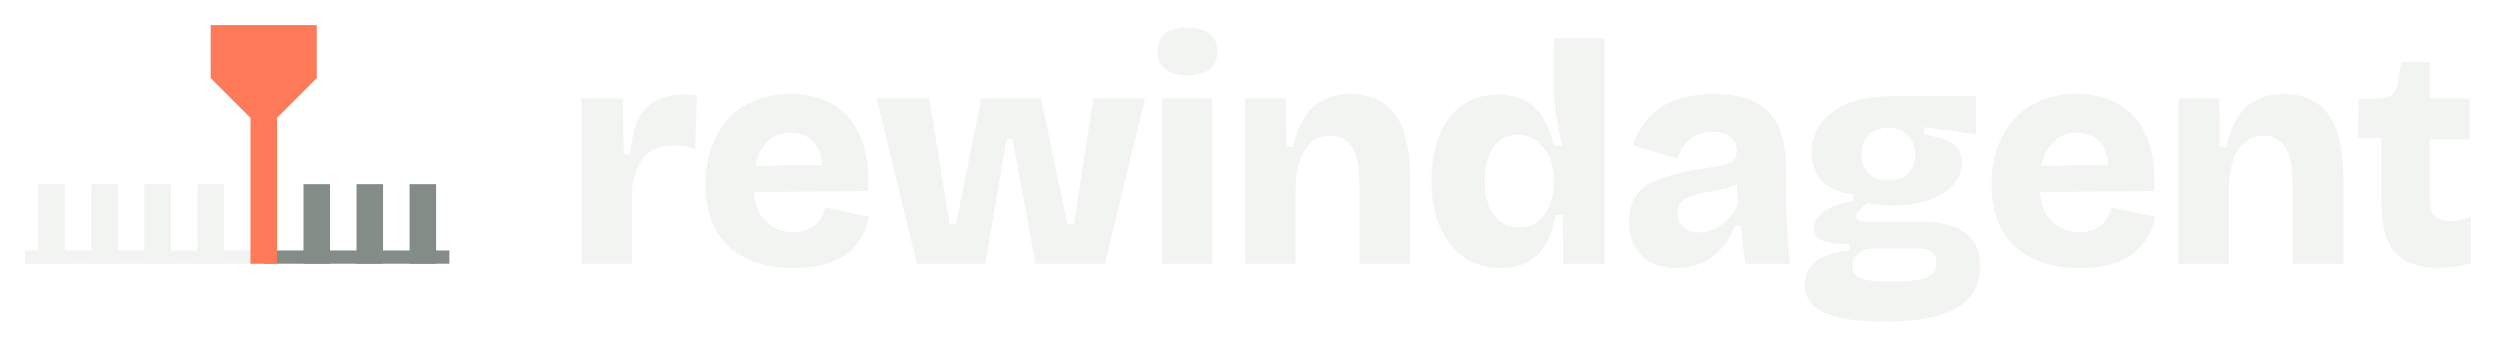
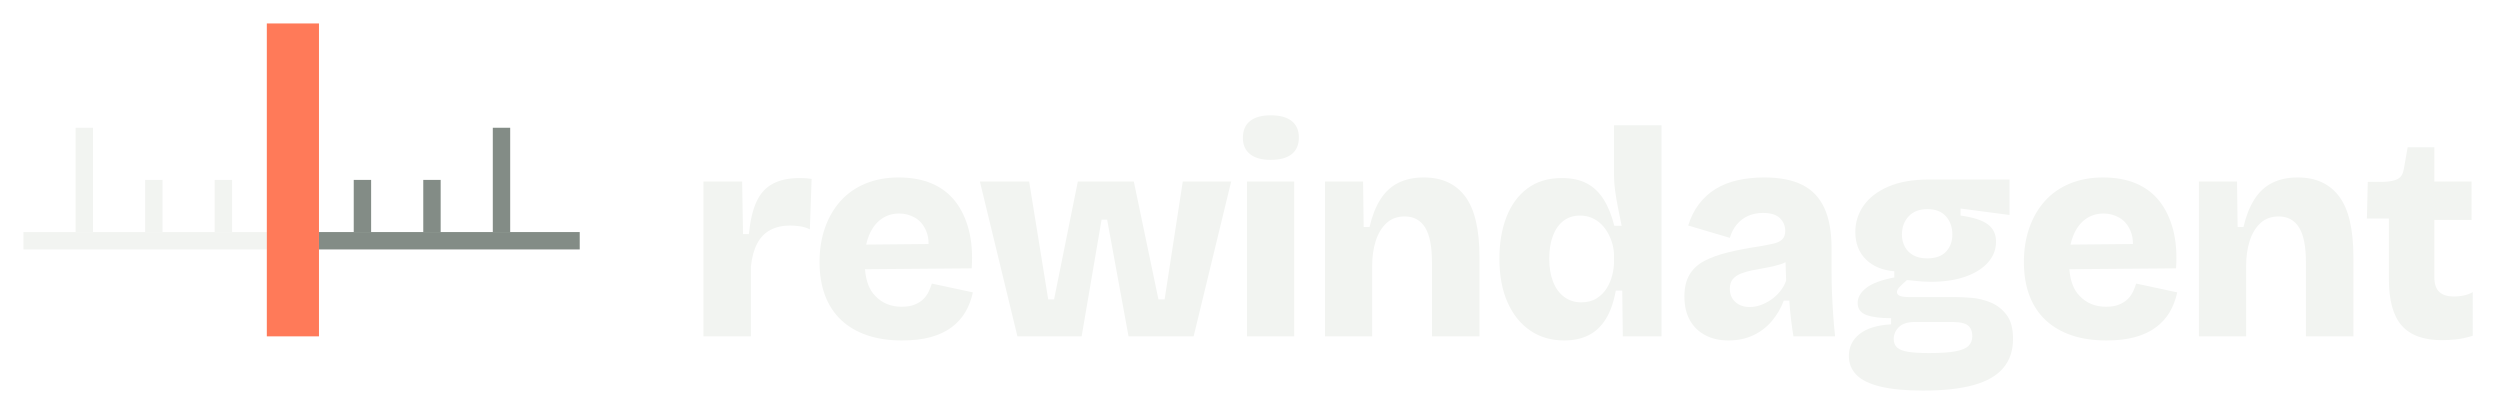
- <svg xmlns="http://www.w3.org/2000/svg" viewBox="0 0 798.53 110.74" width="798.53" height="110.74" role="img">
-   <g transform="translate(8.000 -21.647) scale(8.4706)">
-     <rect x="0" y="12" width="9" height="0.5" fill="#F2F4F1" />
-     <rect x="9" y="12" width="7" height="0.5" fill="#838C86" />
-     <rect x="0.5" y="9.5" width="1" height="3" fill="#F2F4F1" />
-     <rect x="2.5" y="9.5" width="1" height="3" fill="#F2F4F1" />
-     <rect x="4.5" y="9.5" width="1" height="3" fill="#F2F4F1" />
-     <rect x="6.5" y="9.5" width="1" height="3" fill="#F2F4F1" />
-     <rect x="10.5" y="9.5" width="1" height="3" fill="#838C86" />
-     <rect x="12.5" y="9.5" width="1" height="3" fill="#838C86" />
-     <rect x="14.5" y="9.5" width="1" height="3" fill="#838C86" />
-     <path d="M7 3.5H11V5.5L9.5 7V12.5H8.5V7L7 5.5Z" fill="#FF7A59" />
+ <svg xmlns="http://www.w3.org/2000/svg" viewBox="0 0 852.74 141.23" width="852.74" height="141.23" role="img">
+   <g transform="translate(8.000 -33.506) scale(11.8588)">
+     <rect x="0" y="9.5" width="7" height="0.5" fill="#F2F4F1" />
+     <rect x="8.5" y="9.5" width="7.5" height="0.5" fill="#838C86" />
+     <rect x="1.5" y="6.5" width="0.5" height="3" fill="#F2F4F1" />
+     <rect x="3.5" y="8" width="0.5" height="1.5" fill="#F2F4F1" />
+     <rect x="5.5" y="8" width="0.5" height="1.5" fill="#F2F4F1" />
+     <rect x="9.5" y="8" width="0.5" height="1.5" fill="#838C86" />
+     <rect x="11.5" y="8" width="0.5" height="1.5" fill="#838C86" />
+     <rect x="13.5" y="6.5" width="0.5" height="3" fill="#838C86" />
+     <path d="M7 3.5H8.5V12.5H7Z" fill="#FF7A59" />
  </g>
  <g fill="#F2F4F1">
-     <path transform="translate(179.529 84.235) scale(0.1 -0.1)" d="M62 0V528H194L197 349H217Q224 419 243.5 460.5Q263 502 299.5 521.0Q336 540 390 540Q398 540 408.0 539.5Q418 539 431 537L425 365Q409 373 390.5 375.5Q372 378 358 378Q319 378 290.5 363.0Q262 348 245.5 317.0Q229 286 224 239V0Z" />
-     <path transform="translate(222.129 84.235) scale(0.1 -0.1)" d="M313 -14Q247 -14 195.0 3.5Q143 21 106.5 55.0Q70 89 51.0 139.0Q32 189 32 254Q32 317 50.5 370.0Q69 423 103.5 461.5Q138 500 188.5 521.0Q239 542 302 542Q366 542 414.5 521.5Q463 501 494.5 461.0Q526 421 541.0 363.5Q556 306 551 232L187 229Q192 168 222 138Q257 101 312 101Q339 101 357.0 108.5Q375 116 386.5 127.5Q398 139 404.5 153.0Q411 167 415 180L555 150Q547 113 529.5 83.0Q512 53 482.5 31.0Q453 9 411.5 -2.5Q370 -14 313 -14ZM191 313 404 315Q404 340 396 359Q383 390 358.0 404.5Q333 419 304 419Q269 419 242.5 400.0Q216 381 201 345Q195 331 191 313Z" />
-     <path transform="translate(278.829 84.235) scale(0.1 -0.1)" d="M140 0 12 528H180L245 126H265L346 528H537L621 126H642L704 528H869L741 0H519L446 398H427L359 0Z" />
-     <path transform="translate(364.929 84.235) scale(0.1 -0.1)" d="M62 0V528H223V0ZM143 602Q97 602 72.5 621.5Q48 641 48 677Q48 715 72.5 734.5Q97 754 143 754Q190 754 214.5 734.5Q239 715 239 678Q239 641 214.5 621.5Q190 602 143 602Z" />
-     <path transform="translate(391.529 84.235) scale(0.1 -0.1)" d="M62 0V528H192L194 373H214Q227 429 251.0 467.0Q275 505 312.0 523.5Q349 542 399 542Q492 542 540.5 477.0Q589 412 589 270V0H427V252Q427 334 403.5 371.5Q380 409 334 409Q296 409 271.5 386.0Q247 363 235.0 325.0Q223 287 223 240V0Z" />
-     <path transform="translate(453.829 84.235) scale(0.1 -0.1)" d="M255 -14Q189 -14 139.5 19.5Q90 53 62.0 115.5Q34 178 34 265Q34 345 58.0 407.0Q82 469 129.5 504.5Q177 540 247 540Q297 540 331.5 522.0Q366 504 389.0 468.0Q412 432 426 377H451Q444 411 438.0 441.5Q432 472 428.5 498.5Q425 525 425 545V720H587V0H455L453 156H431Q420 96 396.5 58.5Q373 21 337.5 3.5Q302 -14 255 -14ZM313 116Q344 116 365.5 129.5Q387 143 400.0 164.0Q413 185 419.0 209.0Q425 233 425 254V275Q425 294 420.0 313.0Q415 332 405.5 350.0Q396 368 382.0 382.0Q368 396 349.5 404.0Q331 412 309 412Q276 412 252.5 394.0Q229 376 216.5 343.0Q204 310 204.0 265.0Q204 220 217.0 186.5Q230 153 255.0 134.5Q280 116 313 116Z" />
-     <path transform="translate(516.729 84.235) scale(0.1 -0.1)" d="M186 -14Q142 -14 108.0 3.5Q74 21 55.0 54.5Q36 88 36 136Q36 181 53.5 210.5Q71 240 104.5 257.5Q138 275 185.0 286.5Q232 298 292 307Q321 312 340.5 316.5Q360 321 370.0 331.0Q380 341 380 360Q380 385 362.0 403.0Q344 421 304 421Q276 421 253.5 411.0Q231 401 215.0 382.0Q199 363 191 336L49 378Q62 420 85.5 451.0Q109 482 142.0 502.5Q175 523 217.5 532.5Q260 542 308 542Q388 542 438.5 516.5Q489 491 513.5 437.5Q538 384 538 300V219Q538 183 539.5 146.5Q541 110 543.5 73.5Q546 37 550 0H408Q404 23 400.0 55.5Q396 88 394 122H375Q361 84 334.5 52.5Q308 21 270.5 3.5Q233 -14 186 -14ZM259 100Q277 100 295.5 106.5Q314 113 331.0 124.5Q348 136 362.0 153.0Q376 170 383 190L381 253Q372 248 361 245Q338 238 314.5 234.0Q291 230 268.5 225.5Q246 221 228.5 214.0Q211 207 201.0 195.0Q191 183 191 162Q191 134 210.0 117.0Q229 100 259 100Z" />
-     <path transform="translate(574.229 84.235) scale(0.1 -0.1)" d="M275 -185Q187 -185 130.5 -171.5Q74 -158 48.0 -131.5Q22 -105 22 -67Q22 -21 58.5 8.0Q95 37 166 41V62Q111 62 81.5 73.0Q52 84 52 114Q52 142 81.0 165.0Q110 188 177 201V222Q116 227 80.0 262.5Q44 298 44 356Q44 405 72.0 445.5Q100 486 156.0 510.5Q212 535 296 535H570V414L403 436V412Q468 403 496.0 382.0Q524 361 524 323Q524 283 496.5 252.0Q469 221 419.0 203.5Q369 186 300 186Q288 186 273.5 187.0Q259 188 220 192Q204 178 195.0 168.5Q186 159 186 151Q186 145 191.0 141.0Q196 137 205.5 135.5Q215 134 226 134H387Q407 134 439.5 131.5Q472 129 504.5 116.0Q537 103 559.5 74.0Q582 45 582 -9Q582 -68 549.0 -107.5Q516 -147 448.0 -166.0Q380 -185 275 -185ZM296 -57Q354 -57 386.0 -51.0Q418 -45 430.5 -32.0Q443 -19 443 0Q443 18 436.0 28.5Q429 39 418.0 43.0Q407 47 395.5 48.0Q384 49 376 49H247Q210 49 192.5 31.5Q175 14 175 -9Q175 -28 187.0 -38.5Q199 -49 225.5 -53.0Q252 -57 296 -57ZM289 266Q332 266 353.5 289.0Q375 312 375 347Q375 385 353.0 409.5Q331 434 290 434Q249 434 226.0 409.5Q203 385 203 347Q203 324 213.0 305.5Q223 287 242.0 276.5Q261 266 289 266Z" />
-     <path transform="translate(632.929 84.235) scale(0.1 -0.1)" d="M313 -14Q247 -14 195.0 3.5Q143 21 106.5 55.0Q70 89 51.0 139.0Q32 189 32 254Q32 317 50.5 370.0Q69 423 103.5 461.5Q138 500 188.5 521.0Q239 542 302 542Q366 542 414.5 521.5Q463 501 494.5 461.0Q526 421 541.0 363.5Q556 306 551 232L187 229Q192 168 222 138Q257 101 312 101Q339 101 357.0 108.5Q375 116 386.5 127.5Q398 139 404.5 153.0Q411 167 415 180L555 150Q547 113 529.5 83.0Q512 53 482.5 31.0Q453 9 411.5 -2.5Q370 -14 313 -14ZM191 313 404 315Q404 340 396 359Q383 390 358.0 404.5Q333 419 304 419Q269 419 242.5 400.0Q216 381 201 345Q195 331 191 313Z" />
-     <path transform="translate(689.629 84.235) scale(0.1 -0.1)" d="M62 0V528H192L194 373H214Q227 429 251.0 467.0Q275 505 312.0 523.5Q349 542 399 542Q492 542 540.5 477.0Q589 412 589 270V0H427V252Q427 334 403.5 371.5Q380 409 334 409Q296 409 271.5 386.0Q247 363 235.0 325.0Q223 287 223 240V0Z" />
-     <path transform="translate(751.929 84.235) scale(0.1 -0.1)" d="M268 -13Q175 -13 131.0 36.5Q87 86 87 195V402H12L15 527H69Q101 528 117.5 537.0Q134 546 138 571L151 645H242V528H369V397H242V202Q242 168 258.5 152.0Q275 136 309 136Q328 136 345.0 140.0Q362 144 373 151V2Q341 -8 314.5 -10.5Q288 -13 268 -13Z" />
+     <path transform="translate(233.741 114.729) scale(0.1 -0.1)" d="M62 0V528H194L197 349H217Q224 419 243.5 460.5Q263 502 299.5 521.0Q336 540 390 540Q398 540 408.0 539.5Q418 539 431 537L425 365Q409 373 390.5 375.5Q372 378 358 378Q319 378 290.5 363.0Q262 348 245.5 317.0Q229 286 224 239V0Z" />
+     <path transform="translate(276.341 114.729) scale(0.1 -0.1)" d="M313 -14Q247 -14 195.0 3.5Q143 21 106.5 55.0Q70 89 51.0 139.0Q32 189 32 254Q32 317 50.5 370.0Q69 423 103.5 461.5Q138 500 188.5 521.0Q239 542 302 542Q366 542 414.5 521.5Q463 501 494.5 461.0Q526 421 541.0 363.5Q556 306 551 232L187 229Q192 168 222 138Q257 101 312 101Q339 101 357.0 108.5Q375 116 386.5 127.5Q398 139 404.5 153.0Q411 167 415 180L555 150Q547 113 529.5 83.0Q512 53 482.5 31.0Q453 9 411.5 -2.5Q370 -14 313 -14ZM191 313 404 315Q404 340 396 359Q383 390 358.0 404.5Q333 419 304 419Q269 419 242.5 400.0Q216 381 201 345Q195 331 191 313Z" />
+     <path transform="translate(333.041 114.729) scale(0.1 -0.1)" d="M140 0 12 528H180L245 126H265L346 528H537L621 126H642L704 528H869L741 0H519L446 398H427L359 0Z" />
+     <path transform="translate(419.141 114.729) scale(0.1 -0.1)" d="M62 0V528H223V0ZM143 602Q97 602 72.5 621.5Q48 641 48 677Q48 715 72.5 734.5Q97 754 143 754Q190 754 214.5 734.5Q239 715 239 678Q239 641 214.5 621.5Q190 602 143 602Z" />
+     <path transform="translate(445.741 114.729) scale(0.1 -0.1)" d="M62 0V528H192L194 373H214Q227 429 251.0 467.0Q275 505 312.0 523.5Q349 542 399 542Q492 542 540.5 477.0Q589 412 589 270V0H427V252Q427 334 403.5 371.5Q380 409 334 409Q296 409 271.5 386.0Q247 363 235.0 325.0Q223 287 223 240V0Z" />
+     <path transform="translate(508.041 114.729) scale(0.1 -0.1)" d="M255 -14Q189 -14 139.5 19.5Q90 53 62.0 115.5Q34 178 34 265Q34 345 58.0 407.0Q82 469 129.5 504.5Q177 540 247 540Q297 540 331.5 522.0Q366 504 389.0 468.0Q412 432 426 377H451Q444 411 438.0 441.5Q432 472 428.5 498.5Q425 525 425 545V720H587V0H455L453 156H431Q420 96 396.5 58.5Q373 21 337.5 3.5Q302 -14 255 -14ZM313 116Q344 116 365.5 129.5Q387 143 400.0 164.0Q413 185 419.0 209.0Q425 233 425 254V275Q425 294 420.0 313.0Q415 332 405.5 350.0Q396 368 382.0 382.0Q368 396 349.5 404.0Q331 412 309 412Q276 412 252.5 394.0Q229 376 216.5 343.0Q204 310 204.0 265.0Q204 220 217.0 186.5Q230 153 255.0 134.5Q280 116 313 116Z" />
+     <path transform="translate(570.941 114.729) scale(0.1 -0.1)" d="M186 -14Q142 -14 108.0 3.5Q74 21 55.0 54.5Q36 88 36 136Q36 181 53.5 210.5Q71 240 104.5 257.5Q138 275 185.0 286.5Q232 298 292 307Q321 312 340.5 316.5Q360 321 370.0 331.0Q380 341 380 360Q380 385 362.0 403.0Q344 421 304 421Q276 421 253.5 411.0Q231 401 215.0 382.0Q199 363 191 336L49 378Q62 420 85.5 451.0Q109 482 142.0 502.5Q175 523 217.5 532.5Q260 542 308 542Q388 542 438.5 516.5Q489 491 513.5 437.5Q538 384 538 300V219Q538 183 539.5 146.5Q541 110 543.5 73.5Q546 37 550 0H408Q404 23 400.0 55.5Q396 88 394 122H375Q361 84 334.5 52.5Q308 21 270.5 3.5Q233 -14 186 -14ZM259 100Q277 100 295.5 106.5Q314 113 331.0 124.5Q348 136 362.0 153.0Q376 170 383 190L381 253Q372 248 361 245Q338 238 314.5 234.0Q291 230 268.5 225.5Q246 221 228.5 214.0Q211 207 201.0 195.0Q191 183 191 162Q191 134 210.0 117.0Q229 100 259 100Z" />
+     <path transform="translate(628.441 114.729) scale(0.1 -0.1)" d="M275 -185Q187 -185 130.5 -171.5Q74 -158 48.0 -131.5Q22 -105 22 -67Q22 -21 58.5 8.0Q95 37 166 41V62Q111 62 81.5 73.0Q52 84 52 114Q52 142 81.0 165.0Q110 188 177 201V222Q116 227 80.0 262.5Q44 298 44 356Q44 405 72.0 445.5Q100 486 156.0 510.5Q212 535 296 535H570V414L403 436V412Q468 403 496.0 382.0Q524 361 524 323Q524 283 496.5 252.0Q469 221 419.0 203.5Q369 186 300 186Q288 186 273.5 187.0Q259 188 220 192Q204 178 195.0 168.5Q186 159 186 151Q186 145 191.0 141.0Q196 137 205.5 135.5Q215 134 226 134H387Q407 134 439.5 131.5Q472 129 504.5 116.0Q537 103 559.5 74.0Q582 45 582 -9Q582 -68 549.0 -107.5Q516 -147 448.0 -166.0Q380 -185 275 -185ZM296 -57Q354 -57 386.0 -51.0Q418 -45 430.5 -32.0Q443 -19 443 0Q443 18 436.0 28.5Q429 39 418.0 43.0Q407 47 395.5 48.0Q384 49 376 49H247Q210 49 192.5 31.5Q175 14 175 -9Q175 -28 187.0 -38.5Q199 -49 225.5 -53.0Q252 -57 296 -57ZM289 266Q332 266 353.5 289.0Q375 312 375 347Q375 385 353.0 409.5Q331 434 290 434Q249 434 226.0 409.5Q203 385 203 347Q203 324 213.0 305.5Q223 287 242.0 276.5Q261 266 289 266Z" />
+     <path transform="translate(687.141 114.729) scale(0.1 -0.1)" d="M313 -14Q247 -14 195.0 3.5Q143 21 106.5 55.0Q70 89 51.0 139.0Q32 189 32 254Q32 317 50.5 370.0Q69 423 103.5 461.5Q138 500 188.5 521.0Q239 542 302 542Q366 542 414.5 521.5Q463 501 494.5 461.0Q526 421 541.0 363.5Q556 306 551 232L187 229Q192 168 222 138Q257 101 312 101Q339 101 357.0 108.5Q375 116 386.5 127.5Q398 139 404.5 153.0Q411 167 415 180L555 150Q547 113 529.5 83.0Q512 53 482.5 31.0Q453 9 411.5 -2.5Q370 -14 313 -14ZM191 313 404 315Q404 340 396 359Q383 390 358.0 404.5Q333 419 304 419Q269 419 242.5 400.0Q216 381 201 345Q195 331 191 313Z" />
+     <path transform="translate(743.841 114.729) scale(0.1 -0.1)" d="M62 0V528H192L194 373H214Q227 429 251.0 467.0Q275 505 312.0 523.5Q349 542 399 542Q492 542 540.5 477.0Q589 412 589 270V0H427V252Q427 334 403.5 371.5Q380 409 334 409Q296 409 271.5 386.0Q247 363 235.0 325.0Q223 287 223 240V0Z" />
+     <path transform="translate(806.141 114.729) scale(0.1 -0.1)" d="M268 -13Q175 -13 131.0 36.5Q87 86 87 195V402H12L15 527H69Q101 528 117.5 537.0Q134 546 138 571L151 645H242V528H369V397H242V202Q242 168 258.5 152.0Q275 136 309 136Q328 136 345.0 140.0Q362 144 373 151V2Q341 -8 314.5 -10.5Q288 -13 268 -13Z" />
  </g>
</svg>
